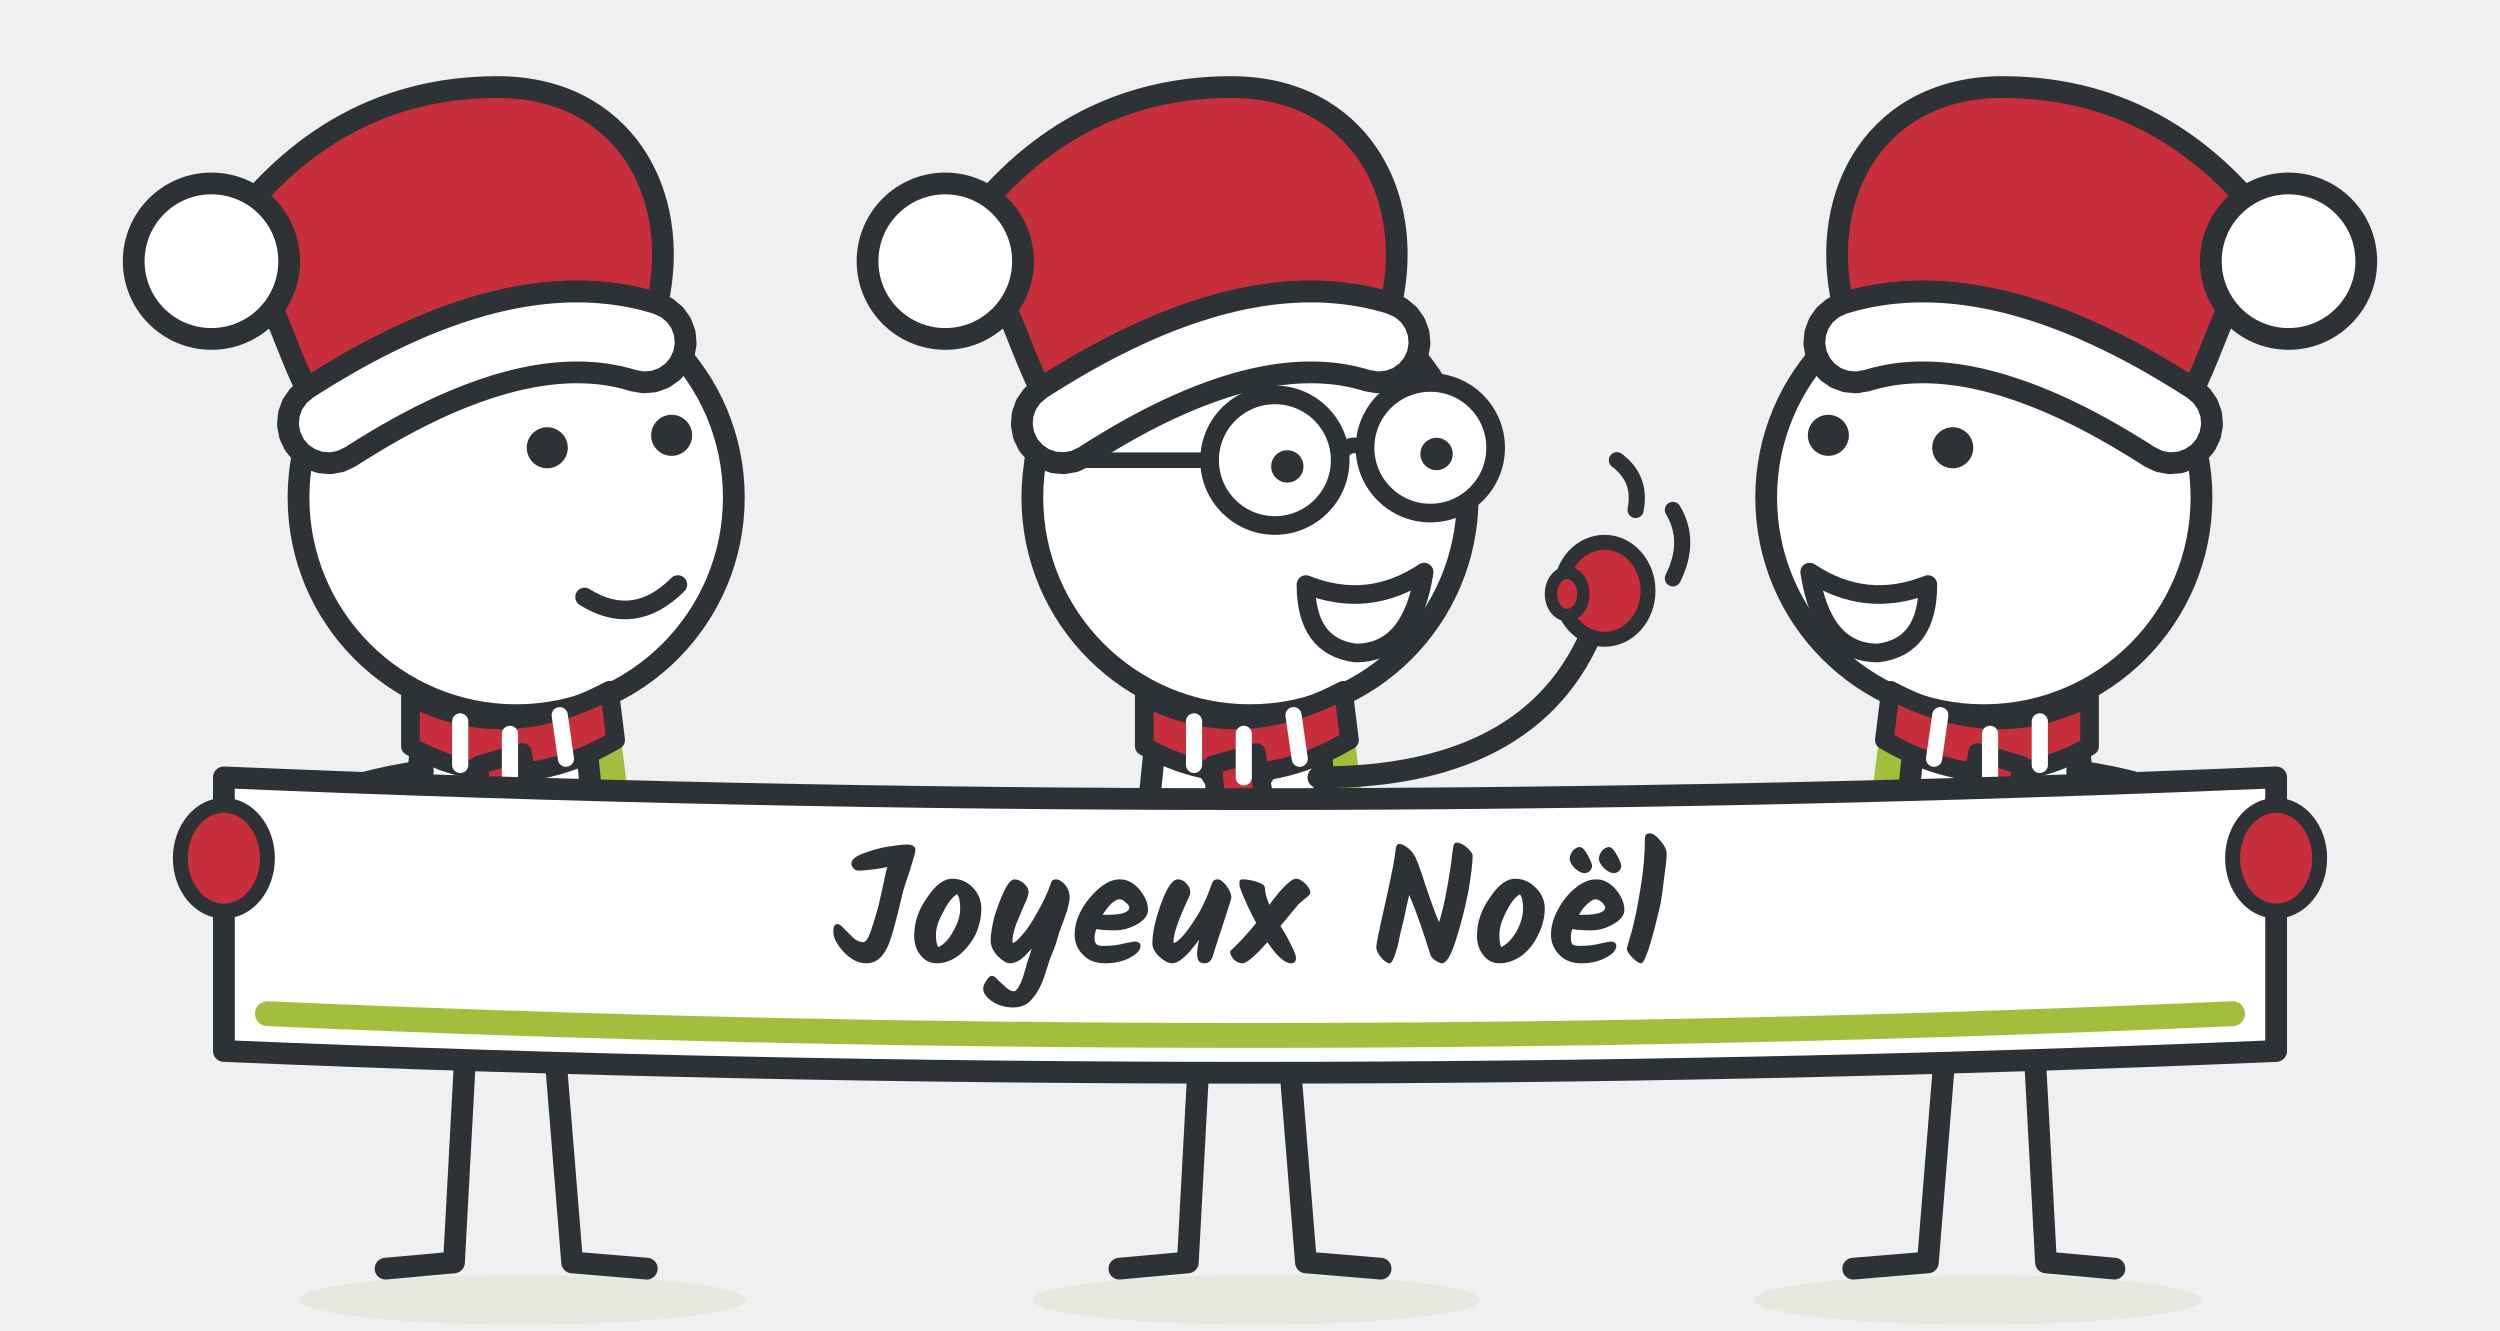
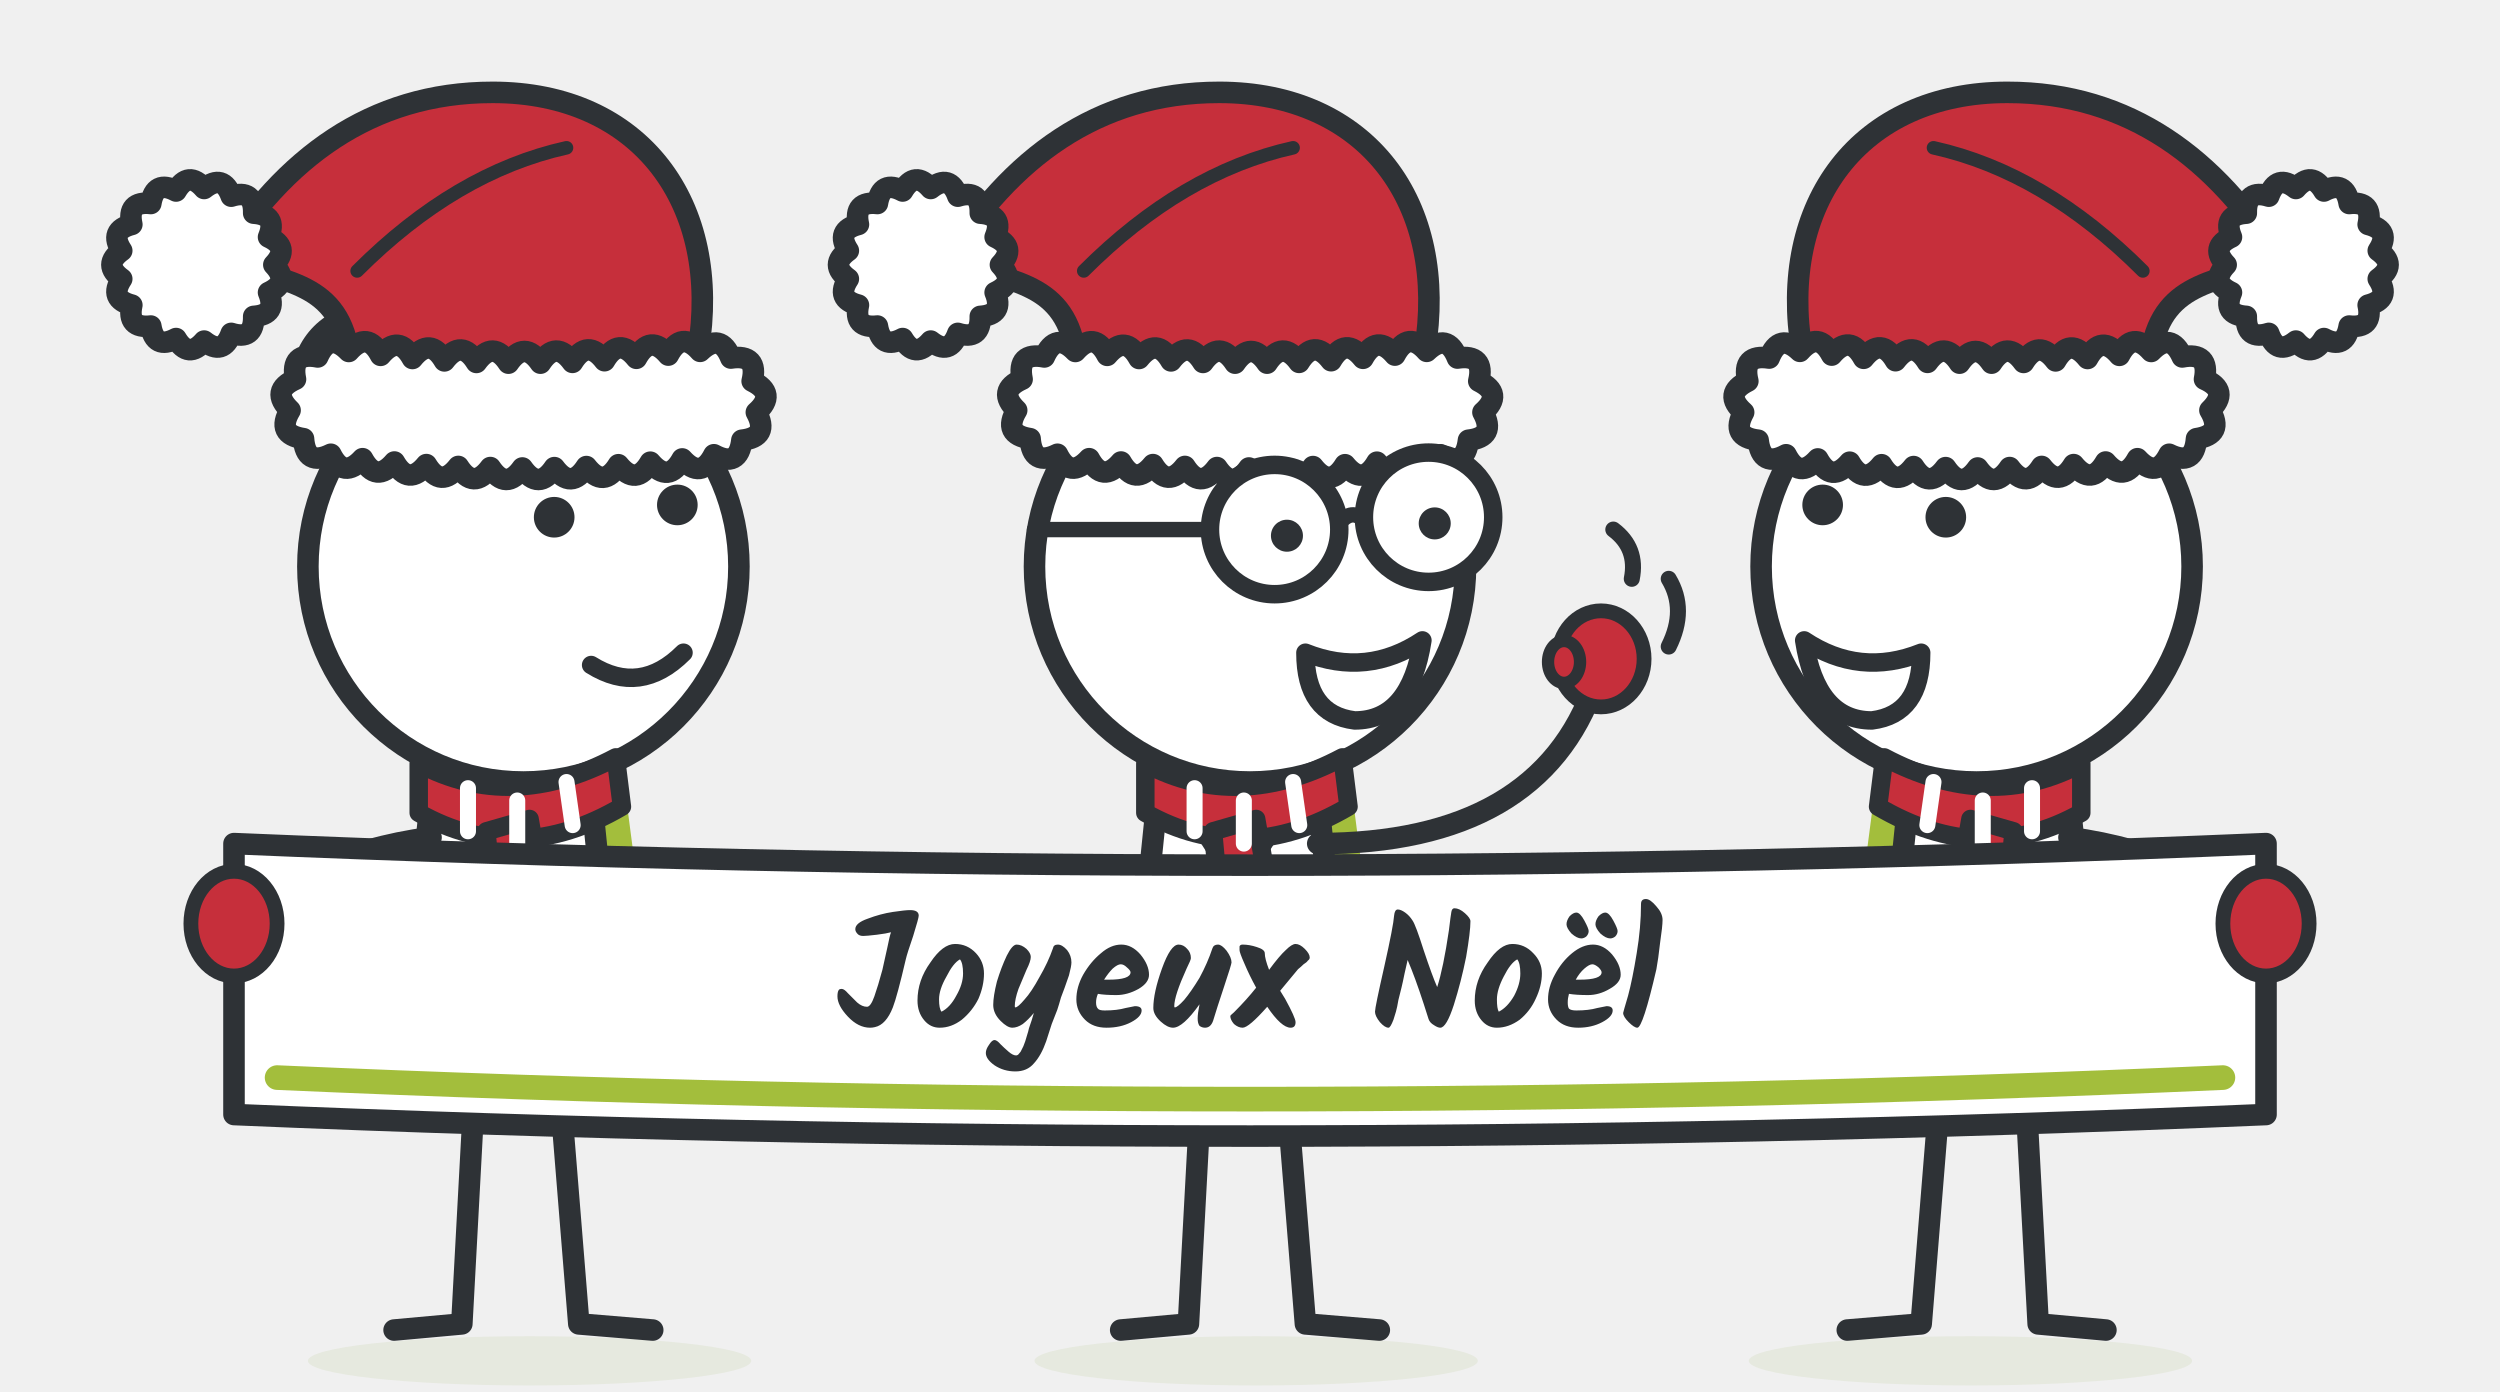
- <svg xmlns="http://www.w3.org/2000/svg" aria-hidden="true" focusable="false" viewBox="12 -2 402 214" fill="none" stroke="#2E3236" stroke-width="3.5" stroke-linecap="round" stroke-linejoin="round">
+ <svg xmlns="http://www.w3.org/2000/svg" aria-hidden="true" focusable="false" viewBox="10 -14 406 226" fill="none" stroke="#2E3236" stroke-width="3.5" stroke-linecap="round" stroke-linejoin="round">
  <g transform="translate(0 6)">
    <ellipse cx="96" cy="201" rx="36" ry="4" fill="#E6E9DF" stroke="none" />
    <path d="M84 114 L112 112 L118 158 L80 160 Z" fill="#A3BE3C" stroke="none" />
    <path d="M87 158 L85 195 L74 196" />
    <path d="M101 158 L104 195 L116 196" />
    <path d="M80 109 L75 158 L111 158 L106 109" fill="#FFFFFF" />
    <path d="M84 109 L93 123 L102 109" />
    <path d="M93 123 L93 157" />
    <circle cx="70" cy="42" r="11" fill="#FFFFFF" />
    <circle cx="95" cy="72" r="35" fill="#FFFFFF" />
    <path d="M78 104 Q93 112 110 103 L111 111 Q94 121 78 112 Z" fill="#C62F3B" stroke-width="3" />
    <path d="M96 113 L100 136 L91 137 L89 115 Z" fill="#C62F3B" stroke-width="3" />
    <path d="M86 108 L86 115 M94 110 L94 117 M102 107 L103 114 M90 124 L98 123 M91 130 L99 129" stroke="#FFFFFF" stroke-width="2.6" />
-     <path d="M117.71 40.80 C121.71 22.80 112.00 6.00 92.00 6.00 C72.00 6.00 58.00 16.00 48.00 30.00 C55.00 36.00 57.27 46.54 61.27 54.54 L62.84 53.54 L64.40 52.57 L65.95 51.64 L67.49 50.73 L69.02 49.86 L70.55 49.02 L72.06 48.21 L73.57 47.44 L75.07 46.70 L76.56 45.99 L78.04 45.31 L79.51 44.66 L80.98 44.05 L82.44 43.47 L83.89 42.93 L85.33 42.41 L86.77 41.94 L88.20 41.49 L89.62 41.08 L91.03 40.70 L92.44 40.36 L93.84 40.05 L95.24 39.78 L96.62 39.54 L98.00 39.34 L99.38 39.17 L100.74 39.04 L102.10 38.95 L103.45 38.89 L104.79 38.88 L106.13 38.89 L107.45 38.95 L108.77 39.05 L110.08 39.18 L111.38 39.35 L112.67 39.56 L113.95 39.81 L115.21 40.10 L116.47 40.43 L117.71 40.80Z" fill="#C62F3B" />
-     <path d="M61.27 54.54 L62.84 53.54 L64.40 52.57 L65.95 51.64 L67.49 50.73 L69.02 49.86 L70.55 49.02 L72.06 48.21 L73.57 47.44 L75.07 46.70 L76.56 45.99 L78.04 45.31 L79.51 44.66 L80.98 44.05 L82.44 43.47 L83.89 42.93 L85.33 42.41 L86.77 41.94 L88.20 41.49 L89.62 41.08 L91.03 40.70 L92.44 40.36 L93.84 40.05 L95.24 39.78 L96.62 39.54 L98.00 39.34 L99.38 39.17 L100.74 39.04 L102.10 38.95 L103.45 38.89 L104.79 38.88 L106.13 38.89 L107.45 38.95 L108.77 39.05 L110.08 39.18 L111.38 39.35 L112.67 39.56 L113.95 39.81 L115.21 40.10 L116.47 40.43 L117.71 40.80 L119.25 41.51 L120.55 42.60 L121.53 43.99 L122.11 45.58 L122.26 47.27 L121.97 48.94 L121.26 50.48 L120.17 51.78 L118.78 52.76 L117.19 53.34 L115.50 53.49 L113.82 53.20 L112.98 52.95 L112.12 52.73 L111.25 52.53 L110.37 52.36 L109.48 52.21 L108.57 52.09 L107.65 52.00 L106.71 51.93 L105.76 51.89 L104.79 51.88 L103.81 51.89 L102.81 51.93 L101.80 52.00 L100.77 52.10 L99.73 52.22 L98.66 52.38 L97.58 52.56 L96.49 52.78 L95.38 53.02 L94.25 53.30 L93.10 53.60 L91.94 53.94 L90.76 54.31 L89.57 54.71 L88.35 55.14 L87.13 55.60 L85.88 56.09 L84.62 56.62 L83.35 57.17 L82.06 57.76 L80.75 58.39 L79.43 59.04 L78.09 59.73 L76.74 60.45 L75.38 61.20 L73.99 61.99 L72.60 62.81 L71.19 63.66 L69.76 64.54 L68.32 65.46 L66.79 66.19 L65.12 66.49 L63.43 66.35 L61.83 65.78 L60.43 64.82 L59.34 63.53 L58.61 61.99 L58.30 60.32 L58.44 58.63 L59.01 57.03 L59.98 55.64Z" fill="#FFFFFF" />
-     <circle cx="46" cy="34" r="12.5" fill="#FFFFFF" />
+     <path d="M123.36 37.08 C127.36 13.08 114.00 -5.00 90.00 -5.00 C70.00 -5.00 56.00 6.00 46.00 22.00 C55.00 26.00 64.64 25.08 66.64 37.08 L68.06 37.26 L69.48 37.44 L70.90 37.61 L72.32 37.77 L73.73 37.92 L75.15 38.06 L76.57 38.19 L77.99 38.31 L79.41 38.42 L80.82 38.52 L82.24 38.61 L83.66 38.69 L85.08 38.76 L86.50 38.83 L87.91 38.88 L89.33 38.92 L90.75 38.96 L92.17 38.98 L93.58 39.00 L95.00 39.00 L96.42 39.00 L97.83 38.98 L99.25 38.96 L100.67 38.92 L102.09 38.88 L103.50 38.83 L104.92 38.76 L106.34 38.69 L107.76 38.61 L109.18 38.52 L110.59 38.42 L112.01 38.31 L113.43 38.19 L114.85 38.06 L116.27 37.92 L117.68 37.77 L119.10 37.61 L120.52 37.44 L121.94 37.26 L123.36 37.08 Z" fill="#C62F3B" />
+     <path d="M102 4 Q84 8 68 24" stroke="#2E3236" stroke-width="2.2" fill="none" />
+     <path d="M66.64 37.08 Q69.69 33.62 71.81 37.71 Q74.77 34.19 76.98 38.22 Q79.86 34.62 82.17 38.61 Q84.95 34.94 87.37 38.86 Q90.06 35.12 92.57 38.98 Q95.17 35.18 97.77 38.98 Q100.27 35.12 102.97 38.85 Q105.38 34.92 108.17 38.58 Q110.48 34.60 113.35 38.19 Q115.56 34.15 118.53 37.67 Q120.67 33.60 123.70 37.06 Q127.00 33.89 128.69 38.15 Q133.22 37.45 132.15 41.90 Q136.26 43.93 132.83 46.96 Q135.03 50.98 130.48 51.49 Q129.96 56.04 125.94 53.85 Q123.86 57.96 120.79 54.53 Q118.59 58.57 115.61 55.06 Q113.32 59.05 110.43 55.47 Q108.04 59.41 105.23 55.77 Q102.76 59.65 100.03 55.94 Q97.47 59.77 94.83 56.00 Q92.18 59.77 89.63 55.93 Q86.90 59.64 84.43 55.75 Q81.61 59.39 79.24 55.45 Q76.34 59.03 74.05 55.03 Q71.07 58.54 68.88 54.49 Q65.78 57.90 63.73 53.77 Q59.63 55.81 59.29 51.24 Q54.76 50.56 57.11 46.63 Q53.81 43.46 57.99 41.59 Q57.10 37.10 61.60 37.97 Q63.46 33.78 66.64 37.08Z" fill="#FFFFFF" />
+     <path d="M54.47 23.00 Q57.19 25.85 53.61 27.50 Q55.12 31.13 51.20 31.38 Q51.30 35.32 47.55 34.14 Q46.23 37.84 43.15 35.39 Q40.58 38.38 38.59 34.98 Q35.12 36.83 34.49 32.95 Q30.58 33.40 31.41 29.55 Q27.61 28.57 29.77 25.29 Q26.57 23.00 29.77 20.71 Q27.61 17.43 31.41 16.45 Q30.58 12.60 34.49 13.05 Q35.12 9.17 38.59 11.02 Q40.58 7.62 43.15 10.61 Q46.23 8.16 47.55 11.86 Q51.30 10.68 51.20 14.62 Q55.12 14.87 53.61 18.50 Q57.19 20.15 54.47 23.00Z" fill="#FFFFFF" />
    <circle cx="100" cy="64" r="3.3" fill="#2E3236" stroke="none" />
    <circle cx="120" cy="62" r="3.3" fill="#2E3236" stroke="none" />
    <path d="M106 88 Q114 93 121 86" stroke-width="3" />
    <path d="M80 116 Q58 119 51 131" />
  </g>
  <g transform="translate(118 6)">
    <ellipse cx="96" cy="201" rx="36" ry="4" fill="#E6E9DF" stroke="none" />
    <path d="M84 114 L112 112 L118 158 L80 160 Z" fill="#A3BE3C" stroke="none" />
    <path d="M87 158 L85 195 L74 196" />
    <path d="M101 158 L104 195 L116 196" />
    <path d="M80 109 L75 158 L111 158 L106 109" fill="#FFFFFF" />
    <path d="M84 109 L93 123 L102 109" />
    <path d="M93 123 L93 157" />
    <circle cx="95" cy="72" r="35" fill="#FFFFFF" />
    <path d="M78 104 Q93 112 110 103 L111 111 Q94 121 78 112 Z" fill="#C62F3B" stroke-width="3" />
    <path d="M96 113 L100 136 L91 137 L89 115 Z" fill="#C62F3B" stroke-width="3" />
    <path d="M86 108 L86 115 M94 110 L94 117 M102 107 L103 114 M90 124 L98 123 M91 130 L99 129" stroke="#FFFFFF" stroke-width="2.6" />
-     <path d="M117.71 40.80 C121.71 22.80 112.00 6.00 92.00 6.00 C72.00 6.00 58.00 16.00 48.00 30.00 C55.00 36.00 57.27 46.54 61.27 54.54 L62.84 53.54 L64.40 52.57 L65.95 51.64 L67.49 50.73 L69.02 49.86 L70.55 49.02 L72.06 48.21 L73.57 47.44 L75.07 46.70 L76.56 45.99 L78.04 45.31 L79.51 44.66 L80.98 44.05 L82.44 43.47 L83.89 42.93 L85.33 42.41 L86.77 41.94 L88.20 41.49 L89.62 41.08 L91.03 40.70 L92.44 40.36 L93.84 40.05 L95.24 39.78 L96.62 39.54 L98.00 39.34 L99.38 39.17 L100.74 39.04 L102.10 38.95 L103.45 38.89 L104.79 38.88 L106.13 38.89 L107.45 38.95 L108.77 39.05 L110.08 39.18 L111.38 39.35 L112.67 39.56 L113.95 39.81 L115.21 40.10 L116.47 40.43 L117.71 40.80Z" fill="#C62F3B" />
-     <path d="M61.27 54.54 L62.84 53.54 L64.40 52.57 L65.95 51.64 L67.49 50.73 L69.02 49.86 L70.55 49.02 L72.06 48.21 L73.57 47.44 L75.07 46.70 L76.56 45.99 L78.04 45.31 L79.51 44.66 L80.98 44.05 L82.44 43.47 L83.89 42.93 L85.33 42.41 L86.77 41.94 L88.20 41.49 L89.62 41.08 L91.03 40.70 L92.44 40.36 L93.84 40.05 L95.24 39.78 L96.62 39.54 L98.00 39.34 L99.38 39.17 L100.74 39.04 L102.10 38.95 L103.45 38.89 L104.79 38.88 L106.13 38.89 L107.45 38.95 L108.77 39.05 L110.08 39.18 L111.38 39.35 L112.67 39.56 L113.95 39.81 L115.21 40.10 L116.47 40.43 L117.71 40.80 L119.25 41.51 L120.55 42.60 L121.53 43.99 L122.11 45.58 L122.26 47.27 L121.97 48.94 L121.26 50.48 L120.17 51.78 L118.78 52.76 L117.19 53.34 L115.50 53.49 L113.82 53.20 L112.98 52.95 L112.12 52.73 L111.25 52.53 L110.37 52.36 L109.48 52.21 L108.57 52.09 L107.65 52.00 L106.71 51.93 L105.76 51.89 L104.79 51.88 L103.81 51.89 L102.81 51.93 L101.80 52.00 L100.77 52.10 L99.73 52.22 L98.66 52.38 L97.58 52.56 L96.49 52.78 L95.38 53.02 L94.25 53.30 L93.10 53.60 L91.94 53.94 L90.76 54.31 L89.57 54.71 L88.35 55.14 L87.13 55.60 L85.88 56.09 L84.62 56.62 L83.35 57.17 L82.06 57.76 L80.75 58.39 L79.43 59.04 L78.09 59.73 L76.74 60.45 L75.38 61.20 L73.99 61.99 L72.60 62.81 L71.19 63.66 L69.76 64.54 L68.32 65.46 L66.79 66.19 L65.12 66.49 L63.43 66.35 L61.83 65.78 L60.43 64.82 L59.34 63.53 L58.61 61.99 L58.30 60.32 L58.44 58.63 L59.01 57.03 L59.98 55.64Z" fill="#FFFFFF" />
-     <circle cx="46" cy="34" r="12.5" fill="#FFFFFF" />
+     <path d="M123.36 37.08 C127.36 13.08 114.00 -5.00 90.00 -5.00 C70.00 -5.00 56.00 6.00 46.00 22.00 C55.00 26.00 64.64 25.08 66.64 37.08 L68.06 37.26 L69.48 37.44 L70.90 37.61 L72.32 37.77 L73.73 37.92 L75.15 38.06 L76.57 38.19 L77.99 38.31 L79.41 38.42 L80.82 38.52 L82.24 38.61 L83.66 38.69 L85.08 38.76 L86.50 38.83 L87.91 38.88 L89.33 38.92 L90.75 38.96 L92.17 38.98 L93.58 39.00 L95.00 39.00 L96.42 39.00 L97.83 38.98 L99.25 38.96 L100.67 38.92 L102.09 38.88 L103.50 38.83 L104.92 38.76 L106.34 38.69 L107.76 38.61 L109.18 38.52 L110.59 38.42 L112.01 38.31 L113.43 38.19 L114.85 38.06 L116.27 37.92 L117.68 37.77 L119.10 37.61 L120.52 37.44 L121.94 37.26 L123.36 37.08 Z" fill="#C62F3B" />
+     <path d="M102 4 Q84 8 68 24" stroke="#2E3236" stroke-width="2.2" fill="none" />
+     <path d="M66.64 37.08 Q69.69 33.62 71.81 37.71 Q74.77 34.19 76.98 38.22 Q79.86 34.62 82.17 38.61 Q84.95 34.94 87.37 38.86 Q90.06 35.12 92.57 38.98 Q95.17 35.18 97.77 38.98 Q100.27 35.12 102.97 38.85 Q105.38 34.92 108.17 38.58 Q110.48 34.60 113.35 38.19 Q115.56 34.15 118.53 37.67 Q120.67 33.60 123.70 37.06 Q127.00 33.89 128.69 38.15 Q133.22 37.45 132.15 41.90 Q136.26 43.93 132.83 46.96 Q135.03 50.98 130.48 51.49 Q129.96 56.04 125.94 53.85 Q123.86 57.96 120.79 54.53 Q118.59 58.57 115.61 55.06 Q113.32 59.05 110.43 55.47 Q108.04 59.41 105.23 55.77 Q102.76 59.65 100.03 55.94 Q97.47 59.77 94.83 56.00 Q92.18 59.77 89.63 55.93 Q86.90 59.64 84.43 55.75 Q81.61 59.39 79.24 55.45 Q76.34 59.03 74.05 55.03 Q71.07 58.54 68.88 54.49 Q65.78 57.90 63.73 53.77 Q59.63 55.81 59.29 51.24 Q54.76 50.56 57.11 46.63 Q53.81 43.46 57.99 41.59 Q57.10 37.10 61.60 37.97 Q63.46 33.78 66.64 37.08Z" fill="#FFFFFF" />
+     <path d="M54.47 23.00 Q57.19 25.85 53.61 27.50 Q55.12 31.13 51.20 31.38 Q51.30 35.32 47.55 34.14 Q46.23 37.84 43.15 35.39 Q40.58 38.38 38.59 34.98 Q35.12 36.83 34.49 32.95 Q30.58 33.40 31.41 29.55 Q27.61 28.57 29.77 25.29 Q26.57 23.00 29.77 20.71 Q27.61 17.43 31.41 16.45 Q30.58 12.60 34.49 13.05 Q35.12 9.17 38.59 11.02 Q40.58 7.62 43.15 10.61 Q46.23 8.16 47.55 11.86 Q51.30 10.68 51.20 14.62 Q55.12 14.87 53.61 18.50 Q57.19 20.15 54.47 23.00Z" fill="#FFFFFF" />
    <path d="M60 66 L88 66" stroke-width="2.5" />
    <circle cx="99" cy="66" r="10.5" fill="#FFFFFF" stroke-width="3" />
    <circle cx="124" cy="64" r="10.5" fill="#FFFFFF" stroke-width="3" />
    <path d="M109.5 65 Q111.5 62.5 113.5 64.5" stroke-width="2.5" />
    <circle cx="101" cy="67" r="2.6" fill="#2E3236" stroke="none" />
    <circle cx="125" cy="65" r="2.6" fill="#2E3236" stroke="none" />
    <path d="M104 86 Q114 90 123 84 Q121 97 112 97 Q104 96 104 86 Z" fill="#FFFFFF" stroke-width="3" />
    <path d="M106 117 Q142 117 151 91" />
    <ellipse cx="152" cy="87" rx="7" ry="7.8" fill="#C62F3B" stroke="#2E3236" stroke-width="2.4" />
    <ellipse cx="146" cy="87.5" rx="2.6" ry="3.4" fill="#C62F3B" stroke="#2E3236" stroke-width="2" />
    <path d="M163 85 Q166 79 163 74" stroke-width="2.6" />
    <path d="M157 74 Q158 69 154 66" stroke-width="2.6" />
  </g>
  <g transform="translate(236 6) translate(190 0) scale(-1 1)">
    <ellipse cx="96" cy="201" rx="36" ry="4" fill="#E6E9DF" stroke="none" />
    <path d="M84 114 L112 112 L118 158 L80 160 Z" fill="#A3BE3C" stroke="none" />
    <path d="M87 158 L85 195 L74 196" />
    <path d="M101 158 L104 195 L116 196" />
    <path d="M80 109 L75 158 L111 158 L106 109" fill="#FFFFFF" />
    <path d="M84 109 L93 123 L102 109" />
    <path d="M93 123 L93 157" />
    <circle cx="95" cy="72" r="35" fill="#FFFFFF" />
    <path d="M78 104 Q93 112 110 103 L111 111 Q94 121 78 112 Z" fill="#C62F3B" stroke-width="3" />
    <path d="M96 113 L100 136 L91 137 L89 115 Z" fill="#C62F3B" stroke-width="3" />
    <path d="M86 108 L86 115 M94 110 L94 117 M102 107 L103 114 M90 124 L98 123 M91 130 L99 129" stroke="#FFFFFF" stroke-width="2.6" />
-     <path d="M117.71 40.80 C121.71 22.80 112.00 6.00 92.00 6.00 C72.00 6.00 58.00 16.00 48.00 30.00 C55.00 36.00 57.27 46.54 61.27 54.54 L62.84 53.54 L64.40 52.57 L65.95 51.64 L67.49 50.73 L69.02 49.86 L70.55 49.02 L72.06 48.21 L73.57 47.44 L75.07 46.70 L76.56 45.99 L78.04 45.31 L79.51 44.66 L80.98 44.05 L82.44 43.47 L83.89 42.93 L85.33 42.41 L86.77 41.94 L88.20 41.49 L89.62 41.08 L91.03 40.70 L92.44 40.36 L93.84 40.05 L95.24 39.78 L96.62 39.54 L98.00 39.34 L99.38 39.17 L100.74 39.04 L102.10 38.95 L103.45 38.89 L104.79 38.88 L106.13 38.89 L107.45 38.95 L108.77 39.05 L110.08 39.18 L111.38 39.35 L112.67 39.56 L113.95 39.81 L115.21 40.10 L116.47 40.43 L117.71 40.80Z" fill="#C62F3B" />
-     <path d="M61.27 54.54 L62.84 53.54 L64.40 52.57 L65.95 51.64 L67.49 50.73 L69.02 49.86 L70.55 49.02 L72.06 48.21 L73.57 47.44 L75.07 46.70 L76.56 45.99 L78.04 45.31 L79.51 44.66 L80.98 44.05 L82.44 43.47 L83.89 42.93 L85.33 42.41 L86.77 41.94 L88.20 41.49 L89.62 41.08 L91.03 40.70 L92.44 40.36 L93.84 40.05 L95.24 39.78 L96.62 39.54 L98.00 39.34 L99.38 39.17 L100.74 39.04 L102.10 38.95 L103.45 38.89 L104.79 38.88 L106.13 38.89 L107.45 38.95 L108.77 39.05 L110.08 39.18 L111.38 39.35 L112.67 39.56 L113.95 39.81 L115.21 40.10 L116.47 40.43 L117.71 40.80 L119.25 41.51 L120.55 42.60 L121.53 43.99 L122.11 45.58 L122.26 47.27 L121.97 48.94 L121.26 50.48 L120.17 51.78 L118.78 52.76 L117.19 53.34 L115.50 53.49 L113.82 53.20 L112.98 52.95 L112.12 52.73 L111.25 52.53 L110.37 52.36 L109.48 52.21 L108.57 52.09 L107.65 52.00 L106.71 51.93 L105.76 51.89 L104.79 51.88 L103.81 51.89 L102.81 51.93 L101.80 52.00 L100.77 52.10 L99.73 52.22 L98.66 52.38 L97.58 52.56 L96.49 52.78 L95.38 53.02 L94.25 53.30 L93.10 53.60 L91.94 53.94 L90.76 54.31 L89.57 54.71 L88.35 55.14 L87.13 55.60 L85.88 56.09 L84.62 56.62 L83.35 57.17 L82.06 57.76 L80.75 58.39 L79.43 59.04 L78.09 59.73 L76.74 60.45 L75.38 61.20 L73.99 61.99 L72.60 62.81 L71.19 63.66 L69.76 64.54 L68.32 65.46 L66.79 66.19 L65.12 66.49 L63.43 66.35 L61.83 65.78 L60.43 64.82 L59.34 63.53 L58.61 61.99 L58.30 60.32 L58.44 58.63 L59.01 57.03 L59.98 55.64Z" fill="#FFFFFF" />
-     <circle cx="46" cy="34" r="12.5" fill="#FFFFFF" />
+     <path d="M123.36 37.08 C127.36 13.08 114.00 -5.00 90.00 -5.00 C70.00 -5.00 56.00 6.00 46.00 22.00 C55.00 26.00 64.64 25.08 66.64 37.08 L68.06 37.26 L69.48 37.44 L70.90 37.61 L72.32 37.77 L73.73 37.92 L75.15 38.06 L76.57 38.19 L77.99 38.31 L79.41 38.42 L80.82 38.52 L82.24 38.61 L83.66 38.69 L85.08 38.76 L86.50 38.83 L87.91 38.88 L89.33 38.92 L90.75 38.96 L92.17 38.98 L93.58 39.00 L95.00 39.00 L96.42 39.00 L97.83 38.98 L99.25 38.96 L100.67 38.92 L102.09 38.88 L103.50 38.83 L104.92 38.76 L106.34 38.69 L107.76 38.61 L109.18 38.52 L110.59 38.42 L112.01 38.31 L113.43 38.19 L114.85 38.06 L116.27 37.92 L117.68 37.77 L119.10 37.61 L120.52 37.44 L121.94 37.26 L123.36 37.08 Z" fill="#C62F3B" />
+     <path d="M102 4 Q84 8 68 24" stroke="#2E3236" stroke-width="2.2" fill="none" />
+     <path d="M66.64 37.08 Q69.69 33.62 71.81 37.71 Q74.77 34.19 76.98 38.22 Q79.86 34.62 82.17 38.61 Q84.95 34.94 87.37 38.86 Q90.06 35.12 92.57 38.98 Q95.17 35.18 97.77 38.98 Q100.27 35.12 102.97 38.85 Q105.38 34.92 108.17 38.58 Q110.48 34.60 113.35 38.19 Q115.56 34.15 118.53 37.67 Q120.67 33.60 123.70 37.06 Q127.00 33.89 128.69 38.15 Q133.22 37.45 132.15 41.90 Q136.26 43.93 132.83 46.96 Q135.03 50.98 130.48 51.49 Q129.96 56.04 125.94 53.85 Q123.86 57.96 120.79 54.53 Q118.59 58.57 115.61 55.06 Q113.32 59.05 110.43 55.47 Q108.04 59.41 105.23 55.77 Q102.76 59.65 100.03 55.94 Q97.47 59.77 94.83 56.00 Q92.18 59.77 89.63 55.93 Q86.90 59.64 84.43 55.75 Q81.61 59.39 79.24 55.45 Q76.34 59.03 74.05 55.03 Q71.07 58.54 68.88 54.49 Q65.78 57.90 63.73 53.77 Q59.63 55.81 59.29 51.24 Q54.76 50.56 57.11 46.63 Q53.81 43.46 57.99 41.59 Q57.10 37.10 61.60 37.97 Q63.46 33.78 66.64 37.08Z" fill="#FFFFFF" />
+     <path d="M54.47 23.00 Q57.19 25.85 53.61 27.50 Q55.12 31.13 51.20 31.38 Q51.30 35.32 47.55 34.14 Q46.23 37.84 43.15 35.39 Q40.58 38.38 38.59 34.98 Q35.12 36.83 34.49 32.95 Q30.58 33.40 31.41 29.55 Q27.61 28.57 29.77 25.29 Q26.57 23.00 29.77 20.71 Q27.61 17.43 31.41 16.45 Q30.58 12.60 34.49 13.05 Q35.12 9.17 38.59 11.02 Q40.58 7.62 43.15 10.61 Q46.23 8.16 47.55 11.86 Q51.30 10.68 51.20 14.62 Q55.12 14.87 53.61 18.50 Q57.19 20.15 54.47 23.00Z" fill="#FFFFFF" />
    <circle cx="100" cy="64" r="3.3" fill="#2E3236" stroke="none" />
    <circle cx="120" cy="62" r="3.3" fill="#2E3236" stroke="none" />
    <path d="M104 86 Q114 90 123 84 Q121 97 112 97 Q104 96 104 86 Z" fill="#FFFFFF" stroke-width="3" />
    <path d="M80 116 Q58 119 51 131" />
  </g>
  <path d="M48 123 Q213 130 378 123 L378 167 Q213 174 48 167 Z" fill="#FFFFFF" />
  <path d="M55 161 Q213 168 371 161" stroke="#A3BE3C" stroke-width="4" />
  <path class="mot-main" d="M146.0 147.8L146.0 147.8Q146.0 147.1 146.2 146.8Q146.3 146.6 146.7 146.6Q147.1 146.6 147.7 147.3Q148.4 148.0 149.2 148.8Q150.0 149.5 150.8 149.5L150.8 149.5Q151.4 149.5 152.0 147.8Q152.6 146.1 153.3 143.5Q153.9 140.8 154.1 139.9L154.1 139.9Q154.5 137.9 154.7 137.4L154.7 137.4Q154.0 137.6 152.4 137.8Q150.7 138.0 150.2 138.0Q149.6 138.0 149.3 137.7Q148.9 137.3 148.9 136.9L148.9 136.9Q148.9 135.9 150.9 135.2Q153.0 134.4 155.0 134.1Q157.0 133.8 157.8 133.8L157.8 133.8Q159.2 133.8 159.2 134.7L159.2 134.7Q159.2 135.1 158.3 138.0Q157.3 140.9 157.1 141.8L157.1 141.8Q155.7 147.8 155.0 149.6L155.0 149.6Q153.9 152.4 152.1 152.8L152.1 152.8Q151.7 152.9 151.3 152.9L151.3 152.9Q149.4 152.9 147.7 151.1Q146.0 149.3 146.0 147.8ZM162.9 150.3Q164.3 149.6 165.3 147.7Q166.4 145.8 166.4 144.1Q166.4 142.4 165.9 141.8L165.9 141.8Q164.8 142.4 163.7 144.6Q162.5 146.7 162.5 148.3Q162.5 149.8 162.9 150.3L162.9 150.3ZM159.0 148.5Q159.0 145.2 161.1 142.3Q163.1 139.3 165.1 139.3Q167.1 139.3 168.5 140.8Q169.8 142.2 169.8 144.1Q169.8 146.1 168.9 148.2Q167.9 150.2 166.2 151.6Q164.5 152.9 162.6 152.9L162.6 152.9Q161.1 152.9 160.1 151.7Q159.0 150.4 159.0 148.5L159.0 148.5ZM181.0 140.0L181.0 140.0Q181.1 139.4 181.8 139.4Q182.5 139.4 183.3 140.3Q184.0 141.2 184.0 142.3L184.0 142.3Q184.0 142.9 183.6 144.4Q183.1 145.8 182.9 146.4Q182.7 147 182.3 148.0Q182.0 149.1 181.7 150.0Q181.4 150.8 180.8 152.3Q180.3 153.8 179.9 155.1L179.9 155.1Q179.1 157.4 177.9 158.7Q176.8 160 174.9 160Q173.0 160 171.5 159.0Q170.1 158.0 170.1 157.0L170.1 157.0Q170.1 156.4 170.6 155.7Q171.1 154.9 171.5 154.9Q171.9 154.9 172.5 155.6Q173.1 156.2 173.8 156.8Q174.5 157.4 175.0 157.4L175.0 157.4Q175.3 157.4 175.5 157.1Q175.8 156.8 175.9 156.5Q176.0 156.3 176.2 155.9Q176.4 155.4 176.5 155.1Q176.6 154.7 176.8 154.1Q177.0 153.5 177.1 153L177.1 153Q177.6 151.6 177.9 150.5L177.9 150.5Q177.0 151.6 176.1 152.3Q175.2 152.9 174.4 152.9Q173.6 152.9 172.5 151.8Q171.3 150.6 171.3 149.2Q171.3 147.8 171.9 145.4Q172.6 143.1 173.5 141.2Q174.4 139.4 175.1 139.4L175.1 139.4Q175.9 139.4 176.7 140.1Q177.4 140.8 177.4 141.4Q177.4 142.1 176.7 143.5Q176.1 144.9 175.4 146.6Q174.8 148.3 174.8 149.4L174.8 149.4Q174.8 149.6 174.9 149.6L174.9 149.6Q175.3 149.6 176.4 148.3Q177.5 147.1 178.8 144.7Q180.2 142.3 181.0 140.0ZM196.6 144.3Q196.6 145.6 194.9 146.6Q193.1 147.6 191.3 147.6Q189.4 147.6 188.3 147.4L188.3 147.4Q188.0 148.1 188.0 148.8Q188.0 149.5 188.3 149.8Q188.5 150.1 189.4 150.1L189.4 150.1Q191.4 150.1 192.8 149.7Q194.2 149.4 194.3 149.4L194.3 149.4Q195.4 149.4 195.4 150.1L195.4 150.1Q195.4 151.1 193.7 152.0Q192.0 152.9 189.7 152.9Q187.5 152.9 186.2 151.6Q184.8 150.2 184.8 148.3Q184.8 146.3 185.9 144.3Q187.1 142.2 188.8 140.8Q190.4 139.4 192.1 139.4Q193.8 139.4 195.2 141.0Q196.6 142.7 196.6 144.3L196.6 144.3ZM193.6 143.9Q193.6 143.6 193.0 143.1Q192.5 142.6 192.0 142.6Q191.5 142.6 190.7 143.3Q190.0 144 189.3 145.1L189.3 145.1Q189.5 145.1 190.0 145.1L190.0 145.1Q193.6 145.1 193.6 143.9L193.6 143.9ZM206.9 140.0L206.9 140.0Q207.1 139.4 207.8 139.4Q208.4 139.4 209.2 140.4Q210.0 141.5 210.0 142.3L210.0 142.3Q210.0 142.6 208.8 146.2Q207.6 149.8 207.0 151.8L207.0 151.8Q206.6 152.9 205.7 152.9L205.7 152.9Q205.2 152.9 204.8 152.6Q204.5 152.2 204.5 151.4Q204.5 150.6 204.8 149.1L204.8 149.1Q202.1 152.9 200.5 152.9L200.5 152.9Q199.6 152.9 198.5 151.9Q197.3 150.8 197.3 149.7L197.3 149.7Q197.3 147.2 198.7 143.3Q200.1 139.4 201.4 139.4L201.4 139.4Q202.2 139.4 202.8 140.1Q203.4 140.7 203.4 141.6L203.4 141.6Q203.4 141.9 202.7 143.3L202.7 143.3Q200.7 147.7 200.7 149.4L200.7 149.4Q200.7 149.6 200.8 149.6L200.8 149.6Q201.2 149.6 202.3 148.4Q203.4 147.1 204.8 144.8Q206.1 142.4 206.9 140.0ZM220.4 152.0L220.4 152.0Q220.4 152.9 219.6 152.9L219.6 152.9Q218.1 152.9 215.8 149.5L215.8 149.5Q212.8 152.9 211.8 152.9L211.8 152.9Q211.1 152.9 210.4 152.3Q209.8 151.6 209.8 151.0L209.8 151.0Q209.8 150.9 210.4 150.4L210.4 150.4Q212.5 148.3 214.0 146.4L214.0 146.4Q212.9 144.4 212.1 142.5Q211.3 140.7 211.3 140.3Q211.3 139.8 211.3 139.7L211.3 139.7Q211.4 139.4 211.8 139.4L211.8 139.4Q212.9 139.4 214.1 139.8Q215.4 140.2 215.4 140.8L215.4 140.8Q215.4 141.7 216.1 143.5L216.1 143.5Q217.8 141.2 218.8 140.3Q219.8 139.3 220.4 139.3Q221.1 139.3 221.9 140.1Q222.7 140.9 222.7 141.5L222.7 141.5Q222.7 141.8 222.4 142.0Q222.2 142.3 221.7 142.6Q221.3 143 220.8 143.4Q220.4 143.9 217.9 146.9L217.9 146.9L218.7 148.2Q220.4 151.3 220.4 152.0ZM246.2 133.5L246.2 133.5Q247.0 133.5 247.9 134.3Q248.8 135.1 248.8 135.6L248.8 135.6Q248.8 137.3 248.1 141.4Q247.3 145.4 246.1 149.2Q244.9 152.9 243.9 152.9L243.9 152.9Q243.5 152.9 242.9 152.5Q242.2 152.1 242.0 151.5Q241.8 150.9 241.2 149L241.2 149Q239.8 144.7 238.6 141.9L238.6 141.9Q238.4 142.7 238.1 144.1Q237.8 145.6 237.6 146.4Q237.4 147.2 237.1 148.4Q236.9 149.6 236.7 150.3Q236.5 150.9 236.3 151.6L236.3 151.6Q235.8 152.9 235.5 152.9L235.5 152.9Q234.9 152.9 234.1 152.0Q233.3 151 233.3 150.3Q233.3 149.6 234.8 143.0Q236.3 136.3 236.4 134.7L236.4 134.7Q236.5 133.7 237.0 133.7L237.0 133.7Q237.5 133.7 238.2 134.2Q238.9 134.7 239.4 135.5Q239.9 136.2 241.2 140.3Q242.6 144.5 243.4 146.3L243.4 146.3Q244.4 143.2 245.3 137.1L245.3 137.1Q245.6 134.6 245.7 134.1Q245.8 133.5 246.2 133.5ZM253.4 150.3Q254.8 149.6 255.9 147.7Q256.9 145.8 256.9 144.1Q256.9 142.4 256.4 141.8L256.4 141.8Q255.3 142.4 254.2 144.6Q253.1 146.7 253.1 148.3Q253.1 149.8 253.4 150.3L253.4 150.3ZM249.5 148.5Q249.5 145.2 251.6 142.3Q253.6 139.3 255.6 139.3Q257.6 139.3 259.0 140.8Q260.4 142.2 260.4 144.1Q260.4 146.1 259.4 148.2Q258.5 150.2 256.8 151.6Q255.0 152.9 253.1 152.9L253.1 152.9Q251.6 152.9 250.6 151.7Q249.5 150.4 249.5 148.5L249.5 148.5ZM273.2 144.3Q273.2 145.6 271.4 146.6Q269.7 147.6 267.9 147.6Q266.0 147.6 264.8 147.4L264.8 147.4Q264.6 148.1 264.6 148.8Q264.6 149.5 264.8 149.8Q265.1 150.1 266.0 150.1L266.0 150.1Q268.0 150.1 269.4 149.7Q270.8 149.4 270.9 149.4L270.9 149.4Q271.9 149.4 271.9 150.1L271.9 150.1Q271.9 151.1 270.2 152.0Q268.5 152.9 266.3 152.9Q264.1 152.9 262.8 151.6Q261.4 150.2 261.4 148.3Q261.4 146.3 262.5 144.3Q263.6 142.2 265.3 140.8Q267.0 139.4 268.7 139.4Q270.4 139.4 271.8 141.0Q273.2 142.7 273.2 144.3L273.2 144.3ZM270.1 143.9Q270.1 143.6 269.6 143.1Q269.0 142.6 268.6 142.6Q268.1 142.6 267.3 143.3Q266.5 144 265.9 145.1L265.9 145.1Q266.1 145.1 266.5 145.1L266.5 145.1Q270.1 145.1 270.1 143.9L270.1 143.9ZM266.8 138.4L266.8 138.4Q266.1 138.4 265.2 137.6Q264.4 136.7 264.4 136.1Q264.4 135.5 264.9 134.8Q265.5 134.2 266.0 134.2Q266.6 134.2 267.3 135.5Q268.0 136.8 268.0 137.2Q268.0 137.7 267.6 138.1Q267.2 138.4 266.8 138.4ZM271.5 138.4L271.5 138.4Q270.8 138.4 269.9 137.6Q269.1 136.7 269.1 136.1Q269.1 135.5 269.6 134.8Q270.2 134.2 270.7 134.2Q271.3 134.2 272.0 135.5Q272.7 136.8 272.7 137.2Q272.7 137.7 272.3 138.1Q271.9 138.4 271.5 138.4ZM277.3 132Q278.0 132 279.0 133.2Q280.0 134.3 280.0 135.4Q280.0 136.4 279.6 139.1Q279.3 141.8 279.0 143.4L279.0 143.4Q276.8 152.9 275.9 152.9L275.9 152.9Q275.4 152.9 274.5 152.0Q273.6 151.1 273.6 150.5L273.6 150.5Q273.6 150.4 274.4 147.7Q275.1 145.1 275.8 140.8Q276.5 136.6 276.5 132.8L276.5 132.8Q276.5 132 277.3 132L277.3 132Z" fill="#2E3236" stroke="none" />
  <ellipse cx="48" cy="136" rx="7" ry="8.5" fill="#C62F3B" stroke="#2E3236" stroke-width="2.4" />
  <ellipse cx="378" cy="136" rx="7" ry="8.5" fill="#C62F3B" stroke="#2E3236" stroke-width="2.4" />
</svg>
